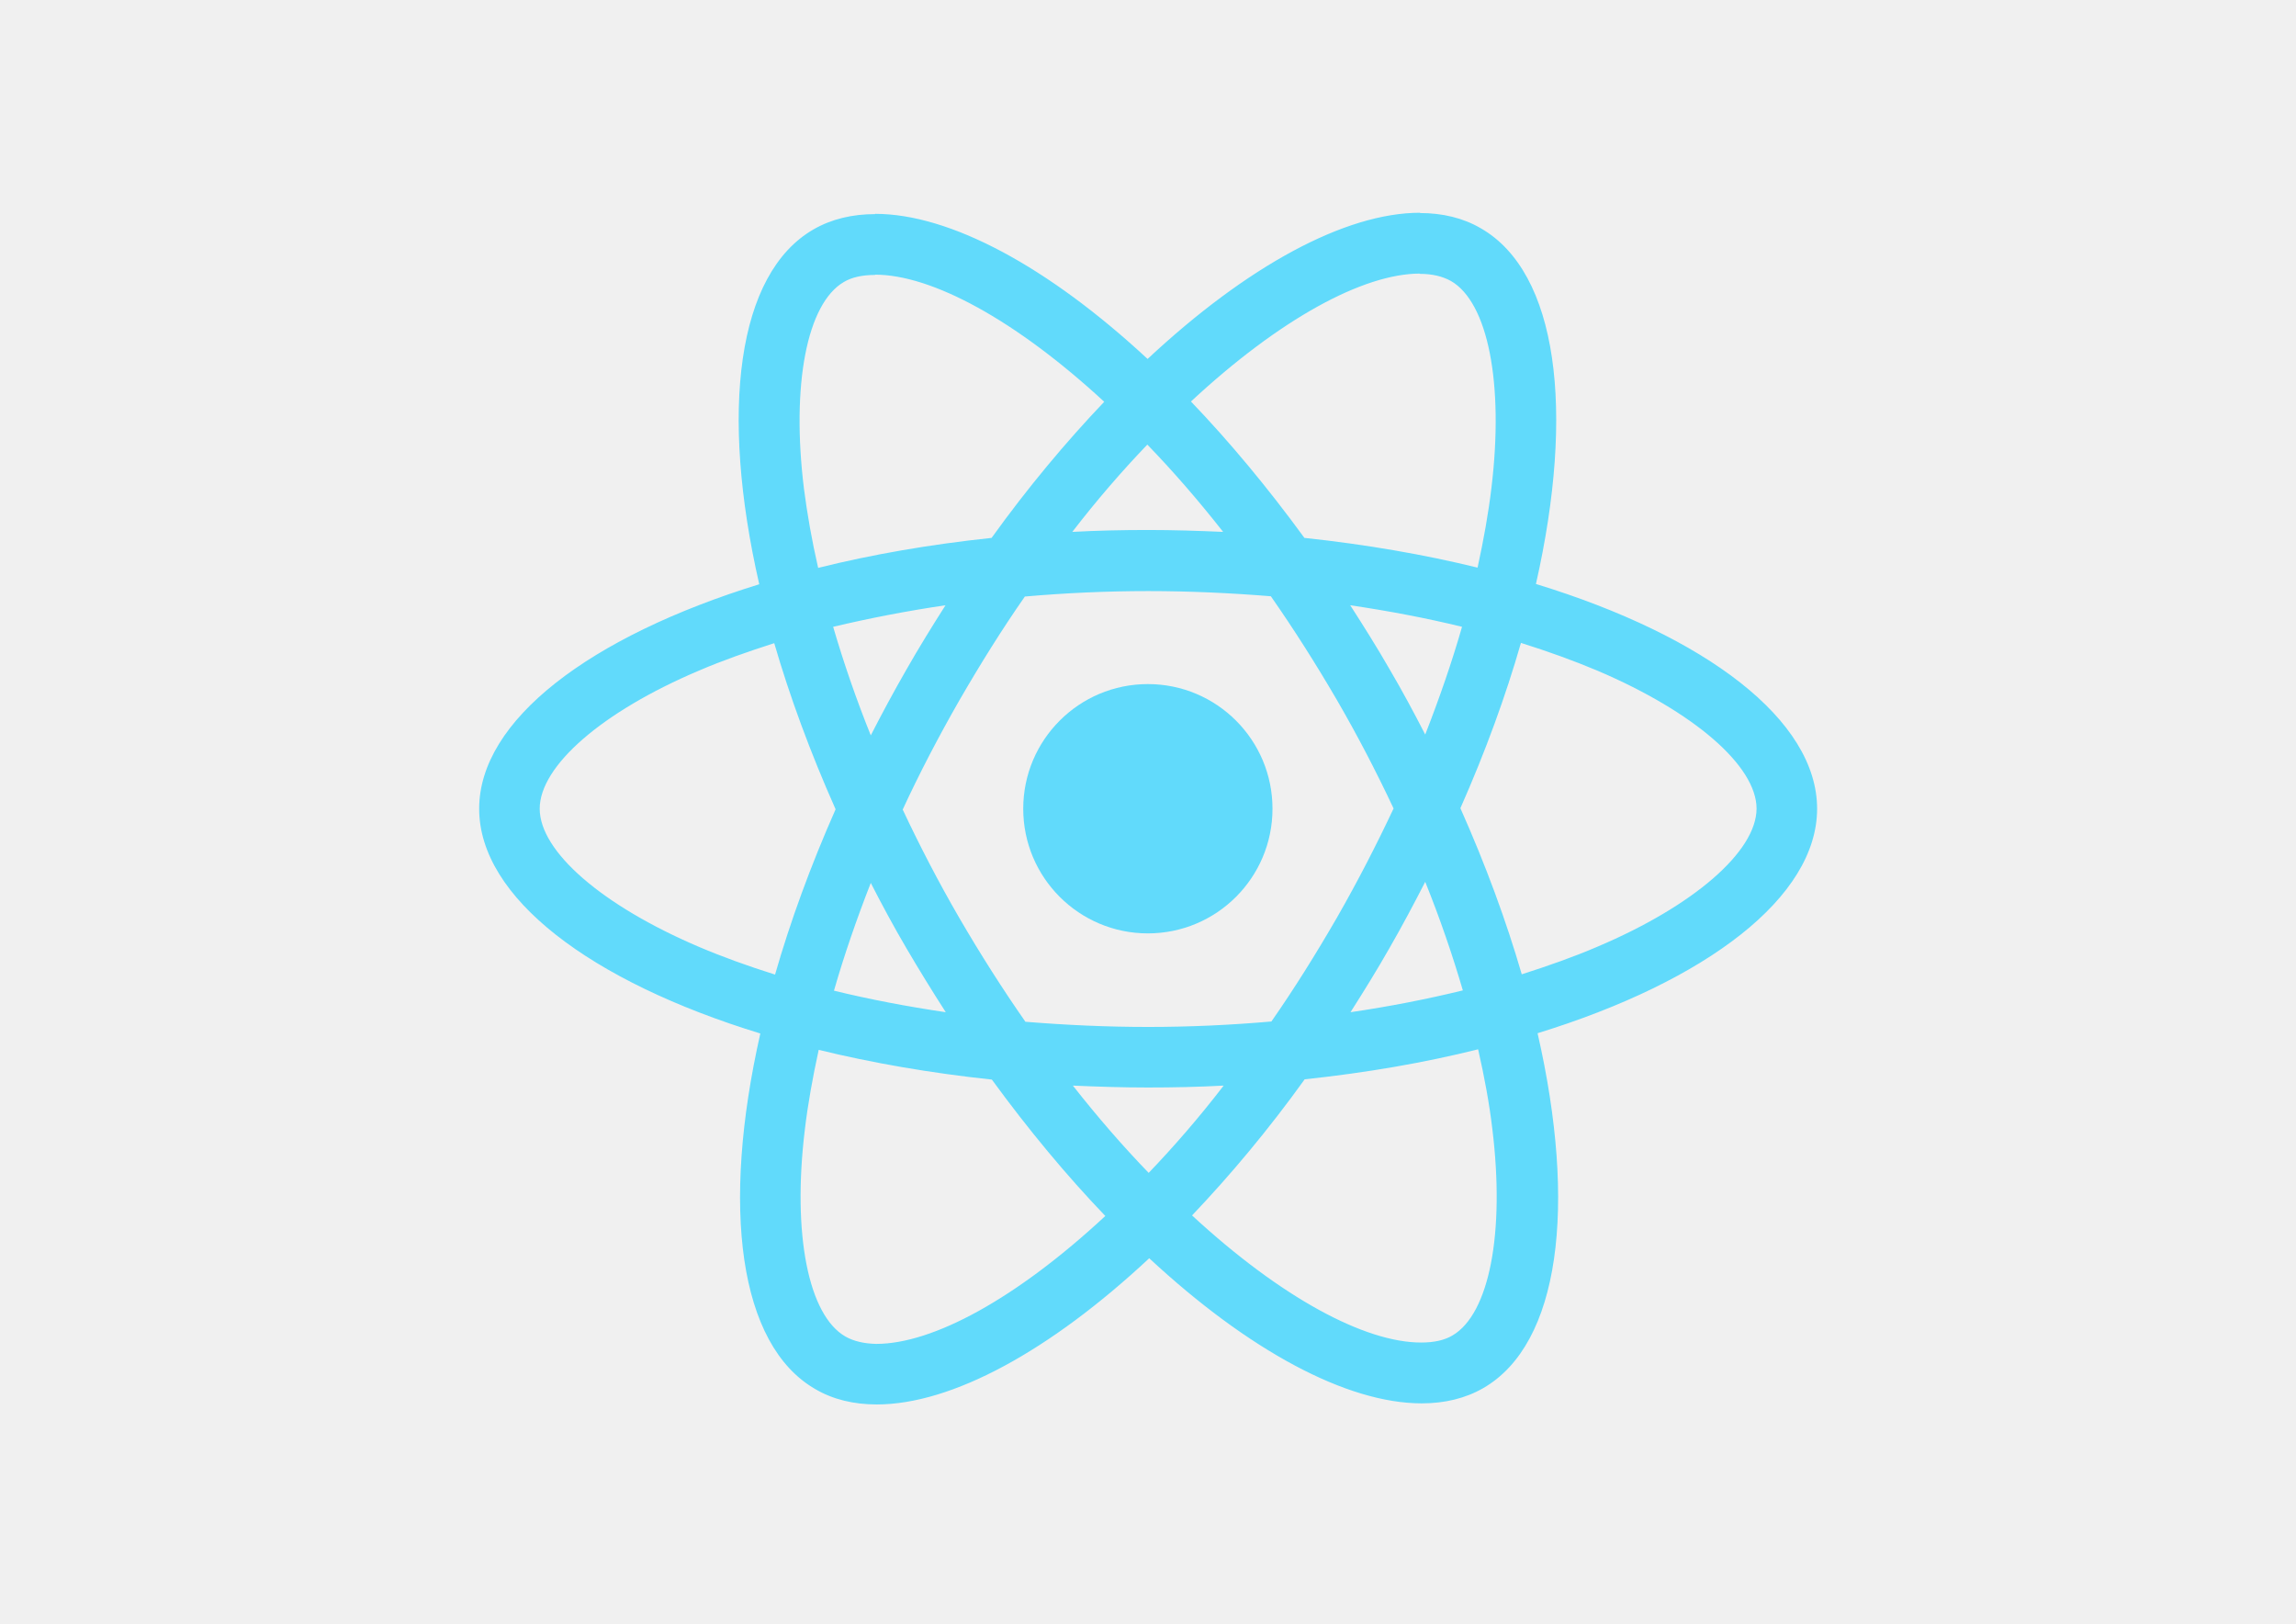
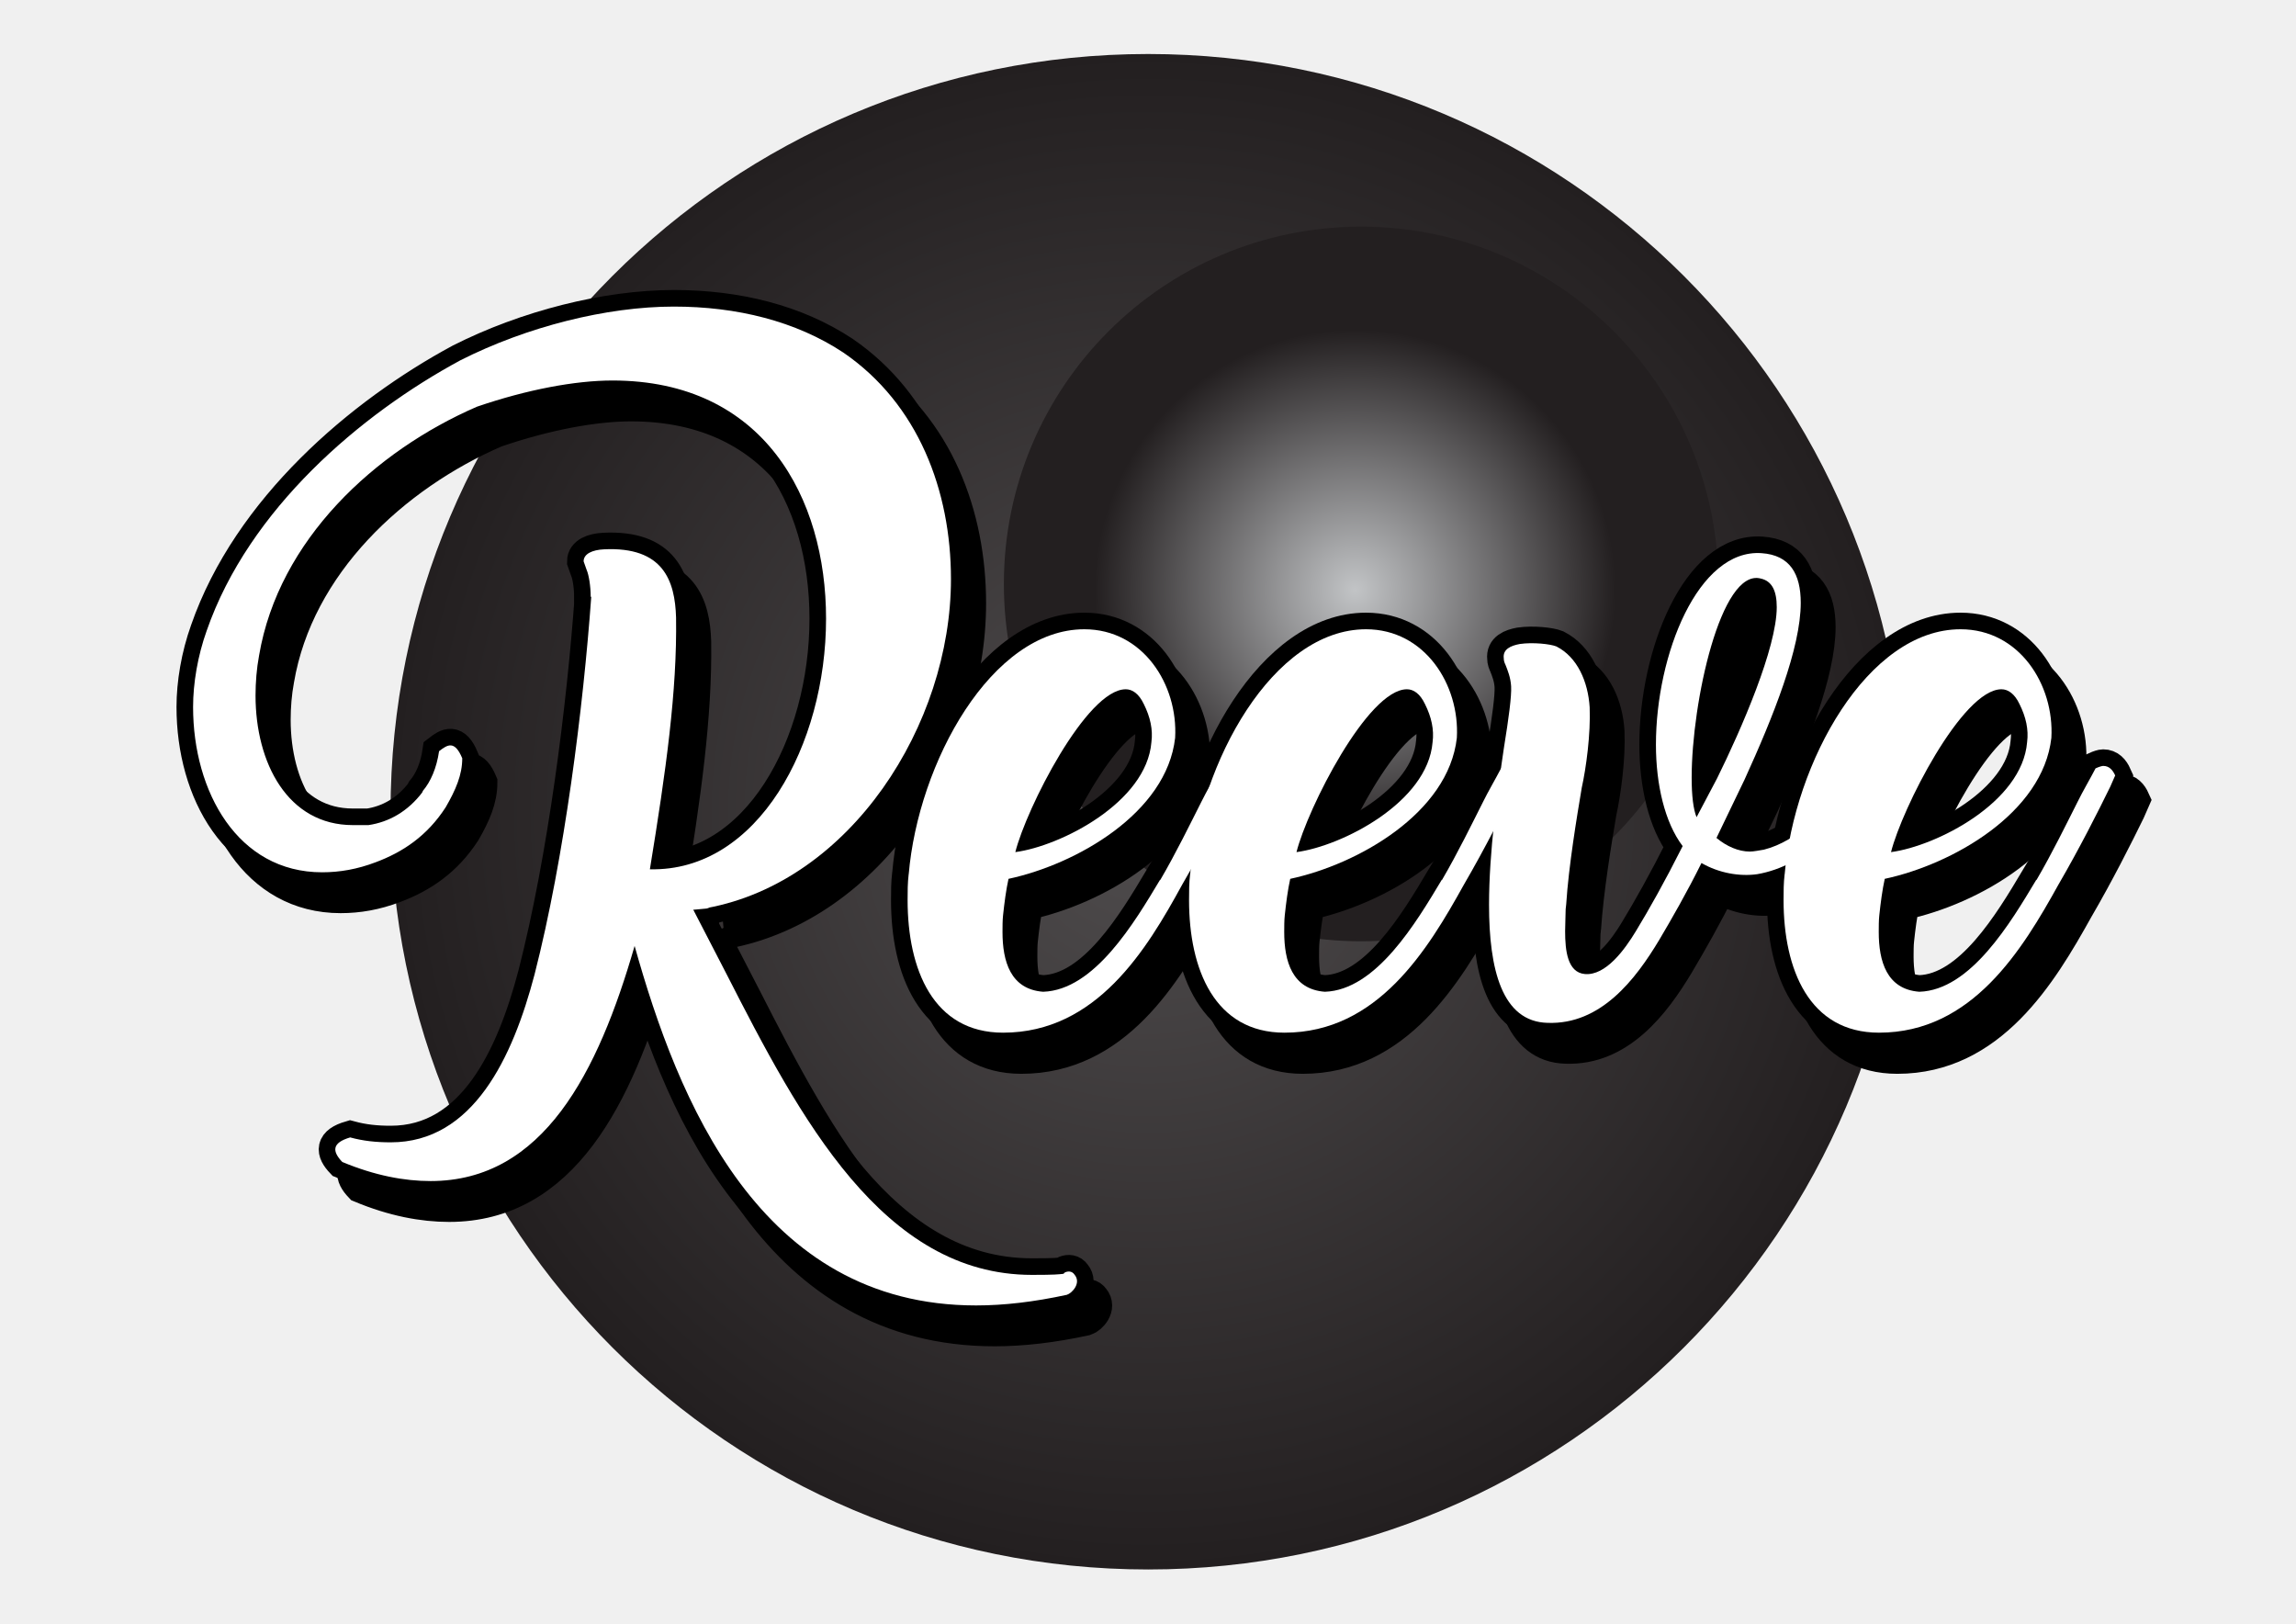
- <svg xmlns="http://www.w3.org/2000/svg" viewBox="0 0 841.9 595.3">
-   <g fill="#61DAFB">
-     <path d="M666.3 296.5c0-32.5-40.7-63.3-103.1-82.4 14.4-63.6 8-114.2-20.2-130.4-6.5-3.8-14.1-5.6-22.4-5.6v22.3c4.6 0 8.3.9 11.4 2.6 13.6 7.8 19.5 37.5 14.9 75.7-1.1 9.4-2.9 19.3-5.1 29.4-19.6-4.8-41-8.5-63.5-10.9-13.5-18.5-27.5-35.3-41.6-50 32.6-30.3 63.2-46.9 84-46.9V78c-27.5 0-63.5 19.6-99.9 53.6-36.4-33.8-72.4-53.2-99.9-53.2v22.3c20.7 0 51.4 16.5 84 46.6-14 14.7-28 31.4-41.3 49.9-22.6 2.4-44 6.1-63.6 11-2.3-10-4-19.7-5.2-29-4.7-38.2 1.1-67.9 14.6-75.8 3-1.8 6.9-2.6 11.5-2.6V78.5c-8.4 0-16 1.8-22.6 5.6-28.1 16.2-34.4 66.7-19.9 130.1-62.2 19.2-102.7 49.9-102.7 82.3 0 32.5 40.7 63.3 103.1 82.4-14.4 63.6-8 114.2 20.2 130.4 6.5 3.8 14.1 5.6 22.5 5.6 27.5 0 63.5-19.6 99.9-53.6 36.4 33.8 72.4 53.2 99.9 53.2 8.4 0 16-1.8 22.6-5.6 28.1-16.2 34.4-66.7 19.9-130.1 62-19.1 102.5-49.9 102.5-82.3zm-130.2-66.7c-3.7 12.9-8.3 26.2-13.5 39.5-4.1-8-8.4-16-13.1-24-4.6-8-9.5-15.8-14.4-23.4 14.2 2.1 27.9 4.7 41 7.9zm-45.8 106.5c-7.8 13.5-15.8 26.3-24.1 38.2-14.9 1.3-30 2-45.2 2-15.1 0-30.2-.7-45-1.9-8.3-11.9-16.4-24.6-24.2-38-7.6-13.1-14.5-26.4-20.8-39.8 6.2-13.4 13.2-26.8 20.7-39.9 7.8-13.5 15.8-26.3 24.1-38.2 14.9-1.3 30-2 45.2-2 15.1 0 30.2.7 45 1.9 8.3 11.9 16.4 24.6 24.2 38 7.6 13.1 14.5 26.4 20.8 39.8-6.3 13.4-13.2 26.8-20.7 39.9zm32.3-13c5.4 13.4 10 26.8 13.8 39.8-13.1 3.2-26.9 5.9-41.2 8 4.9-7.7 9.8-15.6 14.4-23.7 4.6-8 8.9-16.1 13-24.1zM421.2 430c-9.3-9.6-18.6-20.3-27.8-32 9 .4 18.2.7 27.5.7 9.4 0 18.7-.2 27.8-.7-9 11.7-18.3 22.4-27.5 32zm-74.4-58.9c-14.2-2.1-27.9-4.7-41-7.9 3.7-12.9 8.3-26.2 13.5-39.5 4.1 8 8.4 16 13.1 24 4.7 8 9.5 15.8 14.4 23.4zM420.7 163c9.3 9.6 18.6 20.3 27.8 32-9-.4-18.2-.7-27.5-.7-9.4 0-18.7.2-27.8.7 9-11.7 18.3-22.4 27.5-32zm-74 58.9c-4.9 7.7-9.8 15.6-14.4 23.7-4.6 8-8.9 16-13 24-5.4-13.4-10-26.8-13.8-39.8 13.1-3.1 26.9-5.8 41.2-7.9zm-90.5 125.2c-35.4-15.1-58.3-34.9-58.3-50.6 0-15.7 22.9-35.6 58.3-50.6 8.6-3.7 18-7 27.7-10.1 5.7 19.6 13.2 40 22.5 60.9-9.2 20.8-16.6 41.1-22.2 60.6-9.9-3.1-19.3-6.5-28-10.2zM310 490c-13.6-7.8-19.5-37.5-14.9-75.7 1.1-9.4 2.9-19.3 5.1-29.4 19.6 4.8 41 8.5 63.5 10.9 13.5 18.5 27.5 35.3 41.6 50-32.6 30.3-63.2 46.9-84 46.9-4.5-.1-8.3-1-11.3-2.7zm237.2-76.2c4.7 38.2-1.1 67.9-14.6 75.8-3 1.8-6.9 2.6-11.5 2.6-20.7 0-51.4-16.5-84-46.6 14-14.7 28-31.4 41.3-49.9 22.6-2.4 44-6.1 63.6-11 2.3 10.1 4.1 19.8 5.2 29.1zm38.5-66.7c-8.6 3.7-18 7-27.7 10.1-5.7-19.6-13.2-40-22.5-60.9 9.2-20.8 16.6-41.1 22.2-60.6 9.9 3.1 19.3 6.5 28.1 10.2 35.4 15.1 58.3 34.9 58.3 50.6-.1 15.7-23 35.6-58.4 50.6zM320.8 78.4z" />
-     <circle cx="420.9" cy="296.5" r="45.7" />
-     <path d="M520.5 78.1z" />
+ <svg xmlns="http://www.w3.org/2000/svg" version="1.1" id="Layer_1" x="0px" y="0px" viewBox="0 0 841.9 595.3" style="enable-background:new 0 0 841.9 595.3;" xml:space="preserve">
+   <style type="text/css">
+ 	.st0{fill:url(#SVGID_1_);}
+ 	.st1{fill:url(#SVGID_00000044888961067906208760000016685782261449697466_);}
+ 	.st2{enable-background:new    ;}
+ 	.st3{fill:none;stroke:#000000;stroke-width:12.16;stroke-miterlimit:10;}
+ 	.st4{fill:#FFFFFF;}
+ </style>
+   <radialGradient id="SVGID_1_" cx="421" cy="543.6" r="277.8" gradientTransform="matrix(1 0 0 1 0 -246.0001)" gradientUnits="userSpaceOnUse">
+     <stop offset="0" style="stop-color:#504D4E" />
+     <stop offset="1" style="stop-color:#231F20" />
+   </radialGradient>
+   <circle class="st0" cx="421" cy="297.6" r="277.8" />
+   <radialGradient id="SVGID_00000176033581577848554050000013434742979518416772_" cx="496.889" cy="462.343" r="112.148" gradientTransform="matrix(1 0 0 1 0 -246.0001)" gradientUnits="userSpaceOnUse">
+     <stop offset="0" style="stop-color:#C2C4C6" />
+     <stop offset="0.852" style="stop-color:#231F20" />
+   </radialGradient>
+   <circle style="fill:url(#SVGID_00000176033581577848554050000013434742979518416772_);" cx="499.1" cy="214.1" r="131" />
+   <g>
+     <g class="st2">
+       <path d="M155.1,289.9c2.8-3.3,5-8.3,5.9-14.5c3.1-2.4,5.7-4.1,8.5,2.6c0,6.1-2.4,11.6-6.1,18c-6.8,10.5-15.7,16.4-25.6,20.1    c-6.8,2.6-13.3,3.7-19.7,3.7c-30.9,0-47.3-29.5-47.3-60.6c0-8.7,1.7-18.8,5-28c15.5-44.6,56.5-79.4,93-99.1    c24.3-12.3,53.6-19.7,78.3-19.7c23,0,44.7,5.3,62.2,16.9c27.4,18.8,39.4,50.6,39.4,83c0,53.4-36.8,110.9-89.5,120.6h0.2    c2.8,0-3.1,0.4-4.8,0.6h-0.4l12.2,23.6c26.9,52.7,57.3,110.3,112,110.3c8.5,0,9.8-0.2,11.6-0.4c0,0,0.2-0.4,0.7-0.6    c1.1-0.4,2.4-0.4,3.3,0.9c2.6,3.1-0.9,6.8-2.8,7.4c-12,2.6-23,3.9-33.3,3.9c-79.5,0-109.4-75.5-125.2-131.8    c-13.4,46.4-33.5,86.2-74.8,86.2c-9.6,0-20.4-2-32.4-7c-3.7-3.9-3.9-7,2.9-9c4.8,1.3,9.4,1.8,14.9,1.8c30.2,0,44.7-31.1,52.7-61.5    c11-42.9,17.9-98.3,20.8-138.5h-0.2c0-3.9-0.7-8.1-1.5-9.9l-1.1-3.1c0-2.8,3.3-4.2,7.4-4.4c21.9-1.1,26.1,11.6,26.5,25    c0.4,27.1-3.7,56.2-9.6,92.3c39.6,0.9,64.6-45.7,64.6-91.9c0-44.2-22.8-87.3-78.3-87.3c-13.6,0-31.3,3.3-49.7,9.6    c-37.4,16.2-72.7,48.8-79.9,91.2c-0.9,4.8-1.3,9.9-1.3,14.7c0,24.7,11.8,47.5,35.7,47.5h5.7c7.5-1.1,14.5-5,19.9-12.2l-0.2,0.2    L155.1,289.9z" />
+       <path d="M367.8,378.6c-25.6,0-35-23.2-35-48.6c0-3.1,0-6.3,0.4-9.6v0.2c3.5-41.1,30.4-89.9,64.4-89.9c21.5,0,34.4,20.3,33.3,39.8    c-3.1,27.6-36.3,46.4-61.1,51.7c-0.9,4.1-1.5,8.7-2,13.4c-0.2,1.8-0.2,4.2-0.2,6.1c0,10.7,2.9,21,14.9,21.9    c18.8-0.6,33.5-25.4,42.9-41.1v0.2c5.9-10.1,11-20.6,15.1-28.7c1.8-3.7,4.8-8.8,6.6-12.3c1.3-0.6,2.4-0.9,2.8-0.9    c2.2,0,3.5,1.5,4.4,3.5l-1.8,4.1c-4.4,9-11.2,22.5-19,35.9C420.5,348.1,402.1,378.6,367.8,378.6z M412.8,252.7    c-14.4,0-36.5,43.8-40.5,59.7c16.6-2.2,48.1-18.2,49.9-40.3c0.6-4.6-0.4-9.2-2.8-14C417.6,254.3,415.2,252.7,412.8,252.7z" />
+       <path d="M471,378.6c-25.6,0-35-23.2-35-48.6c0-3.1,0-6.3,0.4-9.6v0.2c3.5-41.1,30.4-89.9,64.5-89.9c21.5,0,34.4,20.3,33.3,39.8    c-3.1,27.6-36.3,46.4-61.1,51.7c-0.9,4.1-1.5,8.7-2,13.4c-0.2,1.8-0.2,4.2-0.2,6.1c0,10.7,2.9,21,14.9,21.9    c18.8-0.6,33.5-25.4,42.9-41.1v0.2c5.9-10.1,11-20.6,15.1-28.7c1.8-3.7,4.8-8.8,6.6-12.3c1.3-0.6,2.4-0.9,2.8-0.9    c2.2,0,3.5,1.5,4.4,3.5l-1.8,4.1c-4.4,9-11.2,22.5-19,35.9C523.6,348.1,505.2,378.6,471,378.6z M515.9,252.7    c-14.4,0-36.5,43.8-40.5,59.7c16.6-2.2,48.1-18.2,49.9-40.3c0.6-4.6-0.4-9.2-2.8-14C520.7,254.3,518.3,252.7,515.9,252.7z" />
+       <path d="M676.5,284c2.9-2,4.8-1.5,7.9,1.5c-7.4,16.9-22.5,32-40.1,35c-6.4,0.9-14-0.4-20.4-4.1c-5.3,10.7-11,20.6-15.5,28.2    c-8.7,14.5-21.4,31.1-40.9,30.4c-16.8-0.4-21.5-19.7-21.5-43.3c0-19.3,3.1-41.6,5.5-57.8c1.7-10.5,2.8-18.6,2.6-22.3    c-0.2-3.3-1.3-5.9-2-7.7c-0.4-0.9-0.7-1.5-0.7-2.6c-0.4-3.3,2.6-4.6,5.9-5.2c4.8-0.7,11.2,0,13.4,0.9c7.7,3.9,11.6,12.9,12.2,22.3    c0.4,9.8-1.3,22.3-2.9,29.5c-1.8,10.7-4.8,28.7-5.7,42.7c0,0.6-0.2,1.3-0.2,1.8c0,2.2-0.2,5.2-0.2,8.1c0,7.2,0.9,15.1,7.2,15.7    c7.7,0.7,14.7-9,18.8-15.8c4.8-7.9,10.5-18,17.1-31.1c-6.6-8.7-9.8-22.7-9.8-37.2c0-33.1,15.5-71.8,38.7-70.2    c10.5,0.7,14.4,7.7,14.4,18.2c0,16.6-10.1,41.8-20.6,64.8l-10.3,21.4c3.7,3.1,8.1,5,12.2,5c1.5,0,3.3-0.4,5.2-0.7    c12.3-3.1,23.8-14.5,29.8-27.1L676.5,284z M620.3,285.1c0,6.6,0.6,11.6,1.8,14.5l7.5-14.2c9-18.2,21.9-47.9,21.9-62.8    c0-5.9-1.7-9.6-5.9-10.5C631,208.3,620.3,257.5,620.3,285.1z" />
+       <path d="M689,378.6c-25.6,0-35-23.2-35-48.6c0-3.1,0-6.3,0.4-9.6v0.2c3.5-41.1,30.4-89.9,64.5-89.9c21.5,0,34.4,20.3,33.3,39.8    c-3.1,27.6-36.3,46.4-61.1,51.7c-0.9,4.1-1.5,8.7-2,13.4c-0.2,1.8-0.2,4.2-0.2,6.1c0,10.7,2.9,21,14.9,21.9    c18.8-0.6,33.5-25.4,42.9-41.1v0.2c5.9-10.1,11-20.6,15.1-28.7c1.8-3.7,4.8-8.8,6.6-12.3c1.3-0.6,2.4-0.9,2.8-0.9    c2.2,0,3.5,1.5,4.4,3.5l-1.8,4.1c-4.4,9-11.2,22.5-19,35.9C741.6,348.1,723.2,378.6,689,378.6z M733.9,252.7    c-14.4,0-36.5,43.8-40.5,59.7c16.6-2.2,48.1-18.2,49.9-40.3c0.6-4.6-0.4-9.2-2.8-14C738.7,254.3,736.3,252.7,733.9,252.7z" />
+     </g>
+     <g class="st2">
+       <path class="st3" d="M161.9,298.8c2.8-3.3,5-8.3,5.9-14.5c3.1-2.4,5.7-4.1,8.5,2.6c0,6.1-2.4,11.6-6.1,18    c-6.8,10.5-15.7,16.4-25.6,20.1c-6.8,2.6-13.3,3.7-19.7,3.7c-30.9,0-47.3-29.5-47.3-60.6c0-8.7,1.7-18.8,5-28    c15.5-44.6,56.5-79.4,93-99.1c24.3-12.3,53.6-19.7,78.3-19.7c23,0,44.7,5.3,62.2,16.9c27.4,18.8,39.4,50.6,39.4,83    c0,53.4-36.8,110.9-89.5,120.6h0.2c2.8,0-3.1,0.4-4.8,0.6H261l12.2,23.6c26.9,52.7,57.3,110.3,112,110.3c8.5,0,9.8-0.2,11.6-0.4    c0,0,0.2-0.4,0.7-0.6c1.1-0.4,2.4-0.4,3.3,0.9c2.6,3.1-0.9,6.8-2.8,7.4c-12,2.6-23,3.9-33.3,3.9c-79.5,0-109.4-75.5-125.2-131.8    c-13.4,46.4-33.5,86.2-74.8,86.2c-9.6,0-20.4-2-32.4-7c-3.7-3.9-3.9-7,2.9-9c4.8,1.3,9.4,1.8,14.9,1.8c30.2,0,44.7-31.1,52.7-61.5    c11-42.9,17.9-98.3,20.8-138.5h-0.2c0-3.9-0.7-8.1-1.5-9.9l-1.1-3.1c0-2.8,3.3-4.2,7.4-4.4c21.9-1.1,26.1,11.6,26.5,25    c0.4,27.1-3.7,56.2-9.6,92.3c39.6,0.9,64.6-45.7,64.6-91.9c0-44.2-22.8-87.3-78.3-87.3c-13.6,0-31.3,3.3-49.7,9.6    c-37.4,16.2-72.7,48.8-79.9,91.2c-0.9,4.8-1.3,9.9-1.3,14.7c0,24.7,11.8,47.5,35.7,47.5h5.7c7.5-1.1,14.5-5,19.9-12.2l-0.2,0.2    L161.9,298.8z" />
+       <path class="st3" d="M374.5,387.6c-25.6,0-35-23.2-35-48.6c0-3.1,0-6.3,0.4-9.6v0.2c3.5-41.1,30.4-89.9,64.4-89.9    c21.5,0,34.4,20.3,33.3,39.8c-3.1,27.6-36.3,46.4-61.1,51.7c-0.9,4.1-1.5,8.7-2,13.4c-0.2,1.8-0.2,4.2-0.2,6.1    c0,10.7,2.9,21,14.9,21.9c18.8-0.6,33.5-25.4,42.9-41.1v0.2c5.9-10.1,11-20.6,15.1-28.7c1.8-3.7,4.8-8.8,6.6-12.3    c1.3-0.6,2.4-0.9,2.8-0.9c2.2,0,3.5,1.5,4.4,3.5l-1.8,4.1c-4.4,9-11.2,22.5-19,35.9C427.2,357,408.8,387.6,374.5,387.6z     M419.5,261.6c-14.4,0-36.5,43.8-40.5,59.7c16.6-2.2,48.1-18.2,49.9-40.3c0.6-4.6-0.4-9.2-2.8-14    C424.3,263.3,421.9,261.6,419.5,261.6z" />
+       <path class="st3" d="M477.7,387.6c-25.6,0-35-23.2-35-48.6c0-3.1,0-6.3,0.4-9.6v0.2c3.5-41.1,30.4-89.9,64.5-89.9    c21.5,0,34.4,20.3,33.3,39.8c-3.1,27.6-36.3,46.4-61.1,51.7c-0.9,4.1-1.5,8.7-2,13.4c-0.2,1.8-0.2,4.2-0.2,6.1    c0,10.7,2.9,21,14.9,21.9c18.8-0.6,33.5-25.4,42.9-41.1v0.2c5.9-10.1,11-20.6,15.1-28.7c1.8-3.7,4.8-8.8,6.6-12.3    c1.3-0.6,2.4-0.9,2.8-0.9c2.2,0,3.5,1.5,4.4,3.5l-1.8,4.1c-4.4,9-11.2,22.5-19,35.9C530.3,357,511.9,387.6,477.7,387.6z     M522.6,261.6c-14.4,0-36.5,43.8-40.5,59.7c16.6-2.2,48.1-18.2,49.9-40.3c0.6-4.6-0.4-9.2-2.8-14    C527.4,263.3,525,261.6,522.6,261.6z" />
+       <path class="st3" d="M683.2,292.9c2.9-2,4.8-1.5,7.9,1.5c-7.4,16.9-22.5,32-40.1,35c-6.4,0.9-14-0.4-20.4-4.1    c-5.3,10.7-11,20.6-15.5,28.2c-8.7,14.5-21.4,31.1-40.9,30.4c-16.8-0.4-21.5-19.7-21.5-43.3c0-19.3,3.1-41.6,5.5-57.8    c1.7-10.5,2.8-18.6,2.6-22.3c-0.2-3.3-1.3-5.9-2-7.7c-0.4-0.9-0.7-1.5-0.7-2.6c-0.4-3.3,2.6-4.6,5.9-5.2c4.8-0.7,11.2,0,13.4,0.9    c7.7,3.9,11.6,12.9,12.2,22.3c0.4,9.8-1.3,22.3-2.9,29.5c-1.8,10.7-4.8,28.7-5.7,42.7c0,0.6-0.2,1.3-0.2,1.8    c0,2.2-0.2,5.2-0.2,8.1c0,7.2,0.9,15.1,7.2,15.7c7.7,0.7,14.7-9,18.8-15.8c4.8-7.9,10.5-18,17.1-31.1c-6.6-8.7-9.8-22.7-9.8-37.2    c0-33.1,15.5-71.8,38.7-70.2c10.5,0.7,14.4,7.7,14.4,18.2c0,16.6-10.1,41.8-20.6,64.8l-10.3,21.4c3.7,3.1,8.1,5,12.2,5    c1.5,0,3.3-0.4,5.2-0.7c12.3-3.1,23.8-14.5,29.8-27.1L683.2,292.9z M627,294c0,6.6,0.6,11.6,1.8,14.5l7.5-14.2    c9-18.2,21.9-47.9,21.9-62.8c0-5.9-1.7-9.6-5.9-10.5C637.7,217.2,627,266.4,627,294z" />
+       <path class="st3" d="M695.7,387.6c-25.6,0-35-23.2-35-48.6c0-3.1,0-6.3,0.4-9.6v0.2c3.5-41.1,30.4-89.9,64.5-89.9    c21.5,0,34.4,20.3,33.3,39.8c-3.1,27.6-36.3,46.4-61.1,51.7c-0.9,4.1-1.5,8.7-2,13.4c-0.2,1.8-0.2,4.2-0.2,6.1    c0,10.7,2.9,21,14.9,21.9c18.8-0.6,33.5-25.4,42.9-41.1v0.2c5.9-10.1,11-20.6,15.1-28.7c1.8-3.7,4.8-8.8,6.6-12.3    c1.3-0.6,2.4-0.9,2.8-0.9c2.2,0,3.5,1.5,4.4,3.5l-1.8,4.1c-4.4,9-11.2,22.5-19,35.9C748.3,357,729.9,387.6,695.7,387.6z     M740.6,261.6c-14.4,0-36.5,43.8-40.5,59.7c16.6-2.2,48.1-18.2,49.9-40.3c0.6-4.6-0.4-9.2-2.8-14    C745.4,263.3,743,261.6,740.6,261.6z" />
+     </g>
+     <g class="st2">
+       <path class="st3" d="M155.1,289.9c2.8-3.3,5-8.3,5.9-14.5c3.1-2.4,5.7-4.1,8.5,2.6c0,6.1-2.4,11.6-6.1,18    c-6.8,10.5-15.7,16.4-25.6,20.1c-6.8,2.6-13.3,3.7-19.7,3.7c-30.9,0-47.3-29.5-47.3-60.6c0-8.7,1.7-18.8,5-28    c15.5-44.6,56.5-79.4,93-99.1c24.3-12.3,53.6-19.7,78.3-19.7c23,0,44.7,5.3,62.2,16.9c27.4,18.8,39.4,50.6,39.4,83    c0,53.4-36.8,110.9-89.5,120.6h0.2c2.8,0-3.1,0.4-4.8,0.6h-0.4l12.2,23.6c26.9,52.7,57.3,110.3,112,110.3c8.5,0,9.8-0.2,11.6-0.4    c0,0,0.2-0.4,0.7-0.6c1.1-0.4,2.4-0.4,3.3,0.9c2.6,3.1-0.9,6.8-2.8,7.4c-12,2.6-23,3.9-33.3,3.9c-79.5,0-109.4-75.5-125.2-131.8    c-13.4,46.4-33.5,86.2-74.8,86.2c-9.6,0-20.4-2-32.4-7c-3.7-3.9-3.9-7,2.9-9c4.8,1.3,9.4,1.8,14.9,1.8c30.2,0,44.7-31.1,52.7-61.5    c11-42.9,17.9-98.3,20.8-138.5h-0.2c0-3.9-0.7-8.1-1.5-9.9l-1.1-3.1c0-2.8,3.3-4.2,7.4-4.4c21.9-1.1,26.1,11.6,26.5,25    c0.4,27.1-3.7,56.2-9.6,92.3c39.6,0.9,64.6-45.7,64.6-91.9c0-44.2-22.8-87.3-78.3-87.3c-13.6,0-31.3,3.3-49.7,9.6    c-37.4,16.2-72.7,48.8-79.9,91.2c-0.9,4.8-1.3,9.9-1.3,14.7c0,24.7,11.8,47.5,35.7,47.5h5.7c7.5-1.1,14.5-5,19.9-12.2l-0.2,0.2    L155.1,289.9z" />
+       <path class="st3" d="M367.8,378.6c-25.6,0-35-23.2-35-48.6c0-3.1,0-6.3,0.4-9.6v0.2c3.5-41.1,30.4-89.9,64.4-89.9    c21.5,0,34.4,20.3,33.3,39.8c-3.1,27.6-36.3,46.4-61.1,51.7c-0.9,4.1-1.5,8.7-2,13.4c-0.2,1.8-0.2,4.2-0.2,6.1    c0,10.7,2.9,21,14.9,21.9c18.8-0.6,33.5-25.4,42.9-41.1v0.2c5.9-10.1,11-20.6,15.1-28.7c1.8-3.7,4.8-8.8,6.6-12.3    c1.3-0.6,2.4-0.9,2.8-0.9c2.2,0,3.5,1.5,4.4,3.5l-1.8,4.1c-4.4,9-11.2,22.5-19,35.9C420.5,348.1,402.1,378.6,367.8,378.6z     M412.8,252.7c-14.4,0-36.5,43.8-40.5,59.7c16.6-2.2,48.1-18.2,49.9-40.3c0.6-4.6-0.4-9.2-2.8-14    C417.6,254.3,415.2,252.7,412.8,252.7z" />
+       <path class="st3" d="M471,378.6c-25.6,0-35-23.2-35-48.6c0-3.1,0-6.3,0.4-9.6v0.2c3.5-41.1,30.4-89.9,64.5-89.9    c21.5,0,34.4,20.3,33.3,39.8c-3.1,27.6-36.3,46.4-61.1,51.7c-0.9,4.1-1.5,8.7-2,13.4c-0.2,1.8-0.2,4.2-0.2,6.1    c0,10.7,2.9,21,14.9,21.9c18.8-0.6,33.5-25.4,42.9-41.1v0.2c5.9-10.1,11-20.6,15.1-28.7c1.8-3.7,4.8-8.8,6.6-12.3    c1.3-0.6,2.4-0.9,2.8-0.9c2.2,0,3.5,1.5,4.4,3.5l-1.8,4.1c-4.4,9-11.2,22.5-19,35.9C523.6,348.1,505.2,378.6,471,378.6z     M515.9,252.7c-14.4,0-36.5,43.8-40.5,59.7c16.6-2.2,48.1-18.2,49.9-40.3c0.6-4.6-0.4-9.2-2.8-14    C520.7,254.3,518.3,252.7,515.9,252.7z" />
+       <path class="st3" d="M676.5,284c2.9-2,4.8-1.5,7.9,1.5c-7.4,16.9-22.5,32-40.1,35c-6.4,0.9-14-0.4-20.4-4.1    c-5.3,10.7-11,20.6-15.5,28.2c-8.7,14.5-21.4,31.1-40.9,30.4c-16.8-0.4-21.5-19.7-21.5-43.3c0-19.3,3.1-41.6,5.5-57.8    c1.7-10.5,2.8-18.6,2.6-22.3c-0.2-3.3-1.3-5.9-2-7.7c-0.4-0.9-0.7-1.5-0.7-2.6c-0.4-3.3,2.6-4.6,5.9-5.2c4.8-0.7,11.2,0,13.4,0.9    c7.7,3.9,11.6,12.9,12.2,22.3c0.4,9.8-1.3,22.3-2.9,29.5c-1.8,10.7-4.8,28.7-5.7,42.7c0,0.6-0.2,1.3-0.2,1.8    c0,2.2-0.2,5.2-0.2,8.1c0,7.2,0.9,15.1,7.2,15.7c7.7,0.7,14.7-9,18.8-15.8c4.8-7.9,10.5-18,17.1-31.1c-6.6-8.7-9.8-22.7-9.8-37.2    c0-33.1,15.5-71.8,38.7-70.2c10.5,0.7,14.4,7.7,14.4,18.2c0,16.6-10.1,41.8-20.6,64.8l-10.3,21.4c3.7,3.1,8.1,5,12.2,5    c1.5,0,3.3-0.4,5.2-0.7c12.3-3.1,23.8-14.5,29.8-27.1L676.5,284z M620.3,285.1c0,6.6,0.6,11.6,1.8,14.5l7.5-14.2    c9-18.2,21.9-47.9,21.9-62.8c0-5.9-1.7-9.6-5.9-10.5C631,208.3,620.3,257.5,620.3,285.1z" />
+       <path class="st3" d="M689,378.6c-25.6,0-35-23.2-35-48.6c0-3.1,0-6.3,0.4-9.6v0.2c3.5-41.1,30.4-89.9,64.5-89.9    c21.5,0,34.4,20.3,33.3,39.8c-3.1,27.6-36.3,46.4-61.1,51.7c-0.9,4.1-1.5,8.7-2,13.4c-0.2,1.8-0.2,4.2-0.2,6.1    c0,10.7,2.9,21,14.9,21.9c18.8-0.6,33.5-25.4,42.9-41.1v0.2c5.9-10.1,11-20.6,15.1-28.7c1.8-3.7,4.8-8.8,6.6-12.3    c1.3-0.6,2.4-0.9,2.8-0.9c2.2,0,3.5,1.5,4.4,3.5l-1.8,4.1c-4.4,9-11.2,22.5-19,35.9C741.6,348.1,723.2,378.6,689,378.6z     M733.9,252.7c-14.4,0-36.5,43.8-40.5,59.7c16.6-2.2,48.1-18.2,49.9-40.3c0.6-4.6-0.4-9.2-2.8-14    C738.7,254.3,736.3,252.7,733.9,252.7z" />
+     </g>
+     <g class="st2">
+       <path class="st4" d="M155.1,289.9c2.8-3.3,5-8.3,5.9-14.5c3.1-2.4,5.7-4.1,8.5,2.6c0,6.1-2.4,11.6-6.1,18    c-6.8,10.5-15.7,16.4-25.6,20.1c-6.8,2.6-13.3,3.7-19.7,3.7c-30.9,0-47.3-29.5-47.3-60.6c0-8.7,1.7-18.8,5-28    c15.5-44.6,56.5-79.4,93-99.1c24.3-12.3,53.6-19.7,78.3-19.7c23,0,44.7,5.3,62.2,16.9c27.4,18.8,39.4,50.6,39.4,83    c0,53.4-36.8,110.9-89.5,120.6h0.2c2.8,0-3.1,0.4-4.8,0.6h-0.4l12.2,23.6c26.9,52.7,57.3,110.3,112,110.3c8.5,0,9.8-0.2,11.6-0.4    c0,0,0.2-0.4,0.7-0.6c1.1-0.4,2.4-0.4,3.3,0.9c2.6,3.1-0.9,6.8-2.8,7.4c-12,2.6-23,3.9-33.3,3.9c-79.5,0-109.4-75.5-125.2-131.8    c-13.4,46.4-33.5,86.2-74.8,86.2c-9.6,0-20.4-2-32.4-7c-3.7-3.9-3.9-7,2.9-9c4.8,1.3,9.4,1.8,14.9,1.8c30.2,0,44.7-31.1,52.7-61.5    c11-42.9,17.9-98.3,20.8-138.5h-0.2c0-3.9-0.7-8.1-1.5-9.9l-1.1-3.1c0-2.8,3.3-4.2,7.4-4.4c21.9-1.1,26.1,11.6,26.5,25    c0.4,27.1-3.7,56.2-9.6,92.3c39.6,0.9,64.6-45.7,64.6-91.9c0-44.2-22.8-87.3-78.3-87.3c-13.6,0-31.3,3.3-49.7,9.6    c-37.4,16.2-72.7,48.8-79.9,91.2c-0.9,4.8-1.3,9.9-1.3,14.7c0,24.7,11.8,47.5,35.7,47.5h5.7c7.5-1.1,14.5-5,19.9-12.2l-0.2,0.2    L155.1,289.9z" />
+       <path class="st4" d="M367.8,378.6c-25.6,0-35-23.2-35-48.6c0-3.1,0-6.3,0.4-9.6v0.2c3.5-41.1,30.4-89.9,64.4-89.9    c21.5,0,34.4,20.3,33.3,39.8c-3.1,27.6-36.3,46.4-61.1,51.7c-0.9,4.1-1.5,8.7-2,13.4c-0.2,1.8-0.2,4.2-0.2,6.1    c0,10.7,2.9,21,14.9,21.9c18.8-0.6,33.5-25.4,42.9-41.1v0.2c5.9-10.1,11-20.6,15.1-28.7c1.8-3.7,4.8-8.8,6.6-12.3    c1.3-0.6,2.4-0.9,2.8-0.9c2.2,0,3.5,1.5,4.4,3.5l-1.8,4.1c-4.4,9-11.2,22.5-19,35.9C420.5,348.1,402.1,378.6,367.8,378.6z     M412.8,252.7c-14.4,0-36.5,43.8-40.5,59.7c16.6-2.2,48.1-18.2,49.9-40.3c0.6-4.6-0.4-9.2-2.8-14    C417.6,254.3,415.2,252.7,412.8,252.7z" />
+       <path class="st4" d="M471,378.6c-25.6,0-35-23.2-35-48.6c0-3.1,0-6.3,0.4-9.6v0.2c3.5-41.1,30.4-89.9,64.5-89.9    c21.5,0,34.4,20.3,33.3,39.8c-3.1,27.6-36.3,46.4-61.1,51.7c-0.9,4.1-1.5,8.7-2,13.4c-0.2,1.8-0.2,4.2-0.2,6.1    c0,10.7,2.9,21,14.9,21.9c18.8-0.6,33.5-25.4,42.9-41.1v0.2c5.9-10.1,11-20.6,15.1-28.7c1.8-3.7,4.8-8.8,6.6-12.3    c1.3-0.6,2.4-0.9,2.8-0.9c2.2,0,3.5,1.5,4.4,3.5l-1.8,4.1c-4.4,9-11.2,22.5-19,35.9C523.6,348.1,505.2,378.6,471,378.6z     M515.9,252.7c-14.4,0-36.5,43.8-40.5,59.7c16.6-2.2,48.1-18.2,49.9-40.3c0.6-4.6-0.4-9.2-2.8-14    C520.7,254.3,518.3,252.7,515.9,252.7z" />
+       <path class="st4" d="M676.5,284c2.9-2,4.8-1.5,7.9,1.5c-7.4,16.9-22.5,32-40.1,35c-6.4,0.9-14-0.4-20.4-4.1    c-5.3,10.7-11,20.6-15.5,28.2c-8.7,14.5-21.4,31.1-40.9,30.4c-16.8-0.4-21.5-19.7-21.5-43.3c0-19.3,3.1-41.6,5.5-57.8    c1.7-10.5,2.8-18.6,2.6-22.3c-0.2-3.3-1.3-5.9-2-7.7c-0.4-0.9-0.7-1.5-0.7-2.6c-0.4-3.3,2.6-4.6,5.9-5.2c4.8-0.7,11.2,0,13.4,0.9    c7.7,3.9,11.6,12.9,12.2,22.3c0.4,9.8-1.3,22.3-2.9,29.5c-1.8,10.7-4.8,28.7-5.7,42.7c0,0.6-0.2,1.3-0.2,1.8    c0,2.2-0.2,5.2-0.2,8.1c0,7.2,0.9,15.1,7.2,15.7c7.7,0.7,14.7-9,18.8-15.8c4.8-7.9,10.5-18,17.1-31.1c-6.6-8.7-9.8-22.7-9.8-37.2    c0-33.1,15.5-71.8,38.7-70.2c10.5,0.7,14.4,7.7,14.4,18.2c0,16.6-10.1,41.8-20.6,64.8l-10.3,21.4c3.7,3.1,8.1,5,12.2,5    c1.5,0,3.3-0.4,5.2-0.7c12.3-3.1,23.8-14.5,29.8-27.1L676.5,284z M620.3,285.1c0,6.6,0.6,11.6,1.8,14.5l7.5-14.2    c9-18.2,21.9-47.9,21.9-62.8c0-5.9-1.7-9.6-5.9-10.5C631,208.3,620.3,257.5,620.3,285.1z" />
+       <path class="st4" d="M689,378.6c-25.6,0-35-23.2-35-48.6c0-3.1,0-6.3,0.4-9.6v0.2c3.5-41.1,30.4-89.9,64.5-89.9    c21.5,0,34.4,20.3,33.3,39.8c-3.1,27.6-36.3,46.4-61.1,51.7c-0.9,4.1-1.5,8.7-2,13.4c-0.2,1.8-0.2,4.2-0.2,6.1    c0,10.7,2.9,21,14.9,21.9c18.8-0.6,33.5-25.4,42.9-41.1v0.2c5.9-10.1,11-20.6,15.1-28.7c1.8-3.7,4.8-8.8,6.6-12.3    c1.3-0.6,2.4-0.9,2.8-0.9c2.2,0,3.5,1.5,4.4,3.5l-1.8,4.1c-4.4,9-11.2,22.5-19,35.9C741.6,348.1,723.2,378.6,689,378.6z     M733.9,252.7c-14.4,0-36.5,43.8-40.5,59.7c16.6-2.2,48.1-18.2,49.9-40.3c0.6-4.6-0.4-9.2-2.8-14    C738.7,254.3,736.3,252.7,733.9,252.7z" />
+     </g>
  </g>
</svg>
